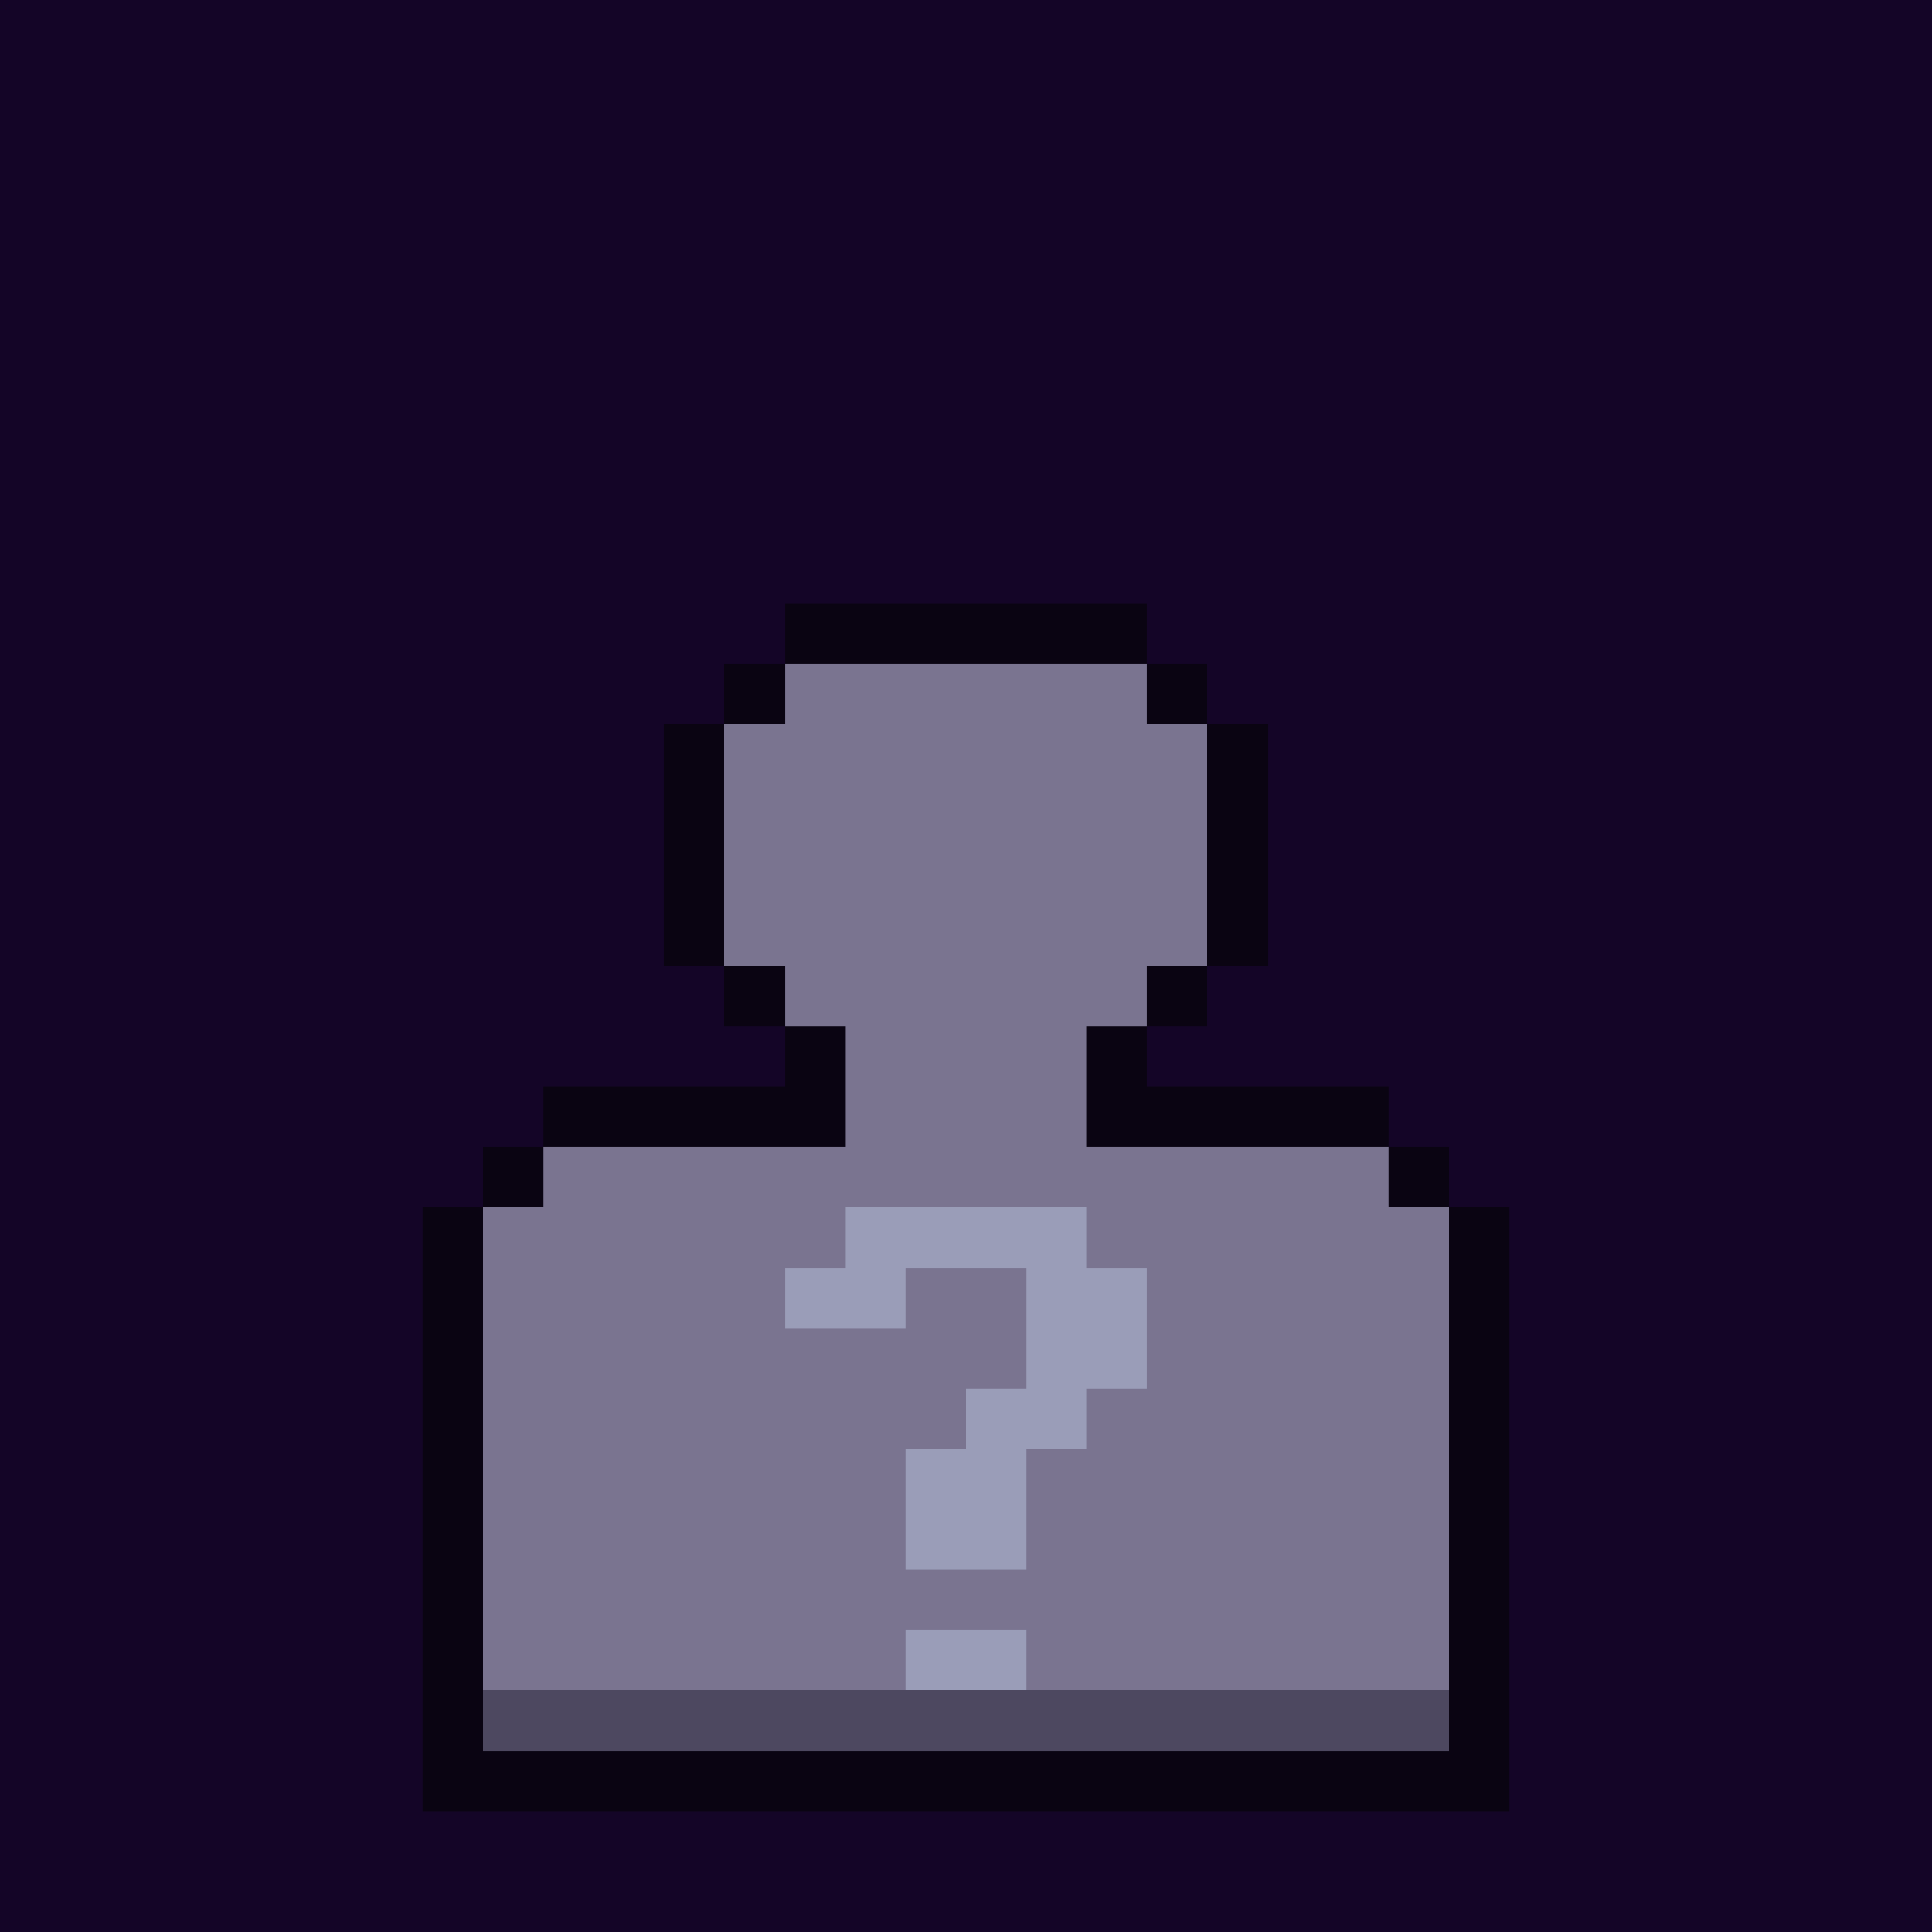
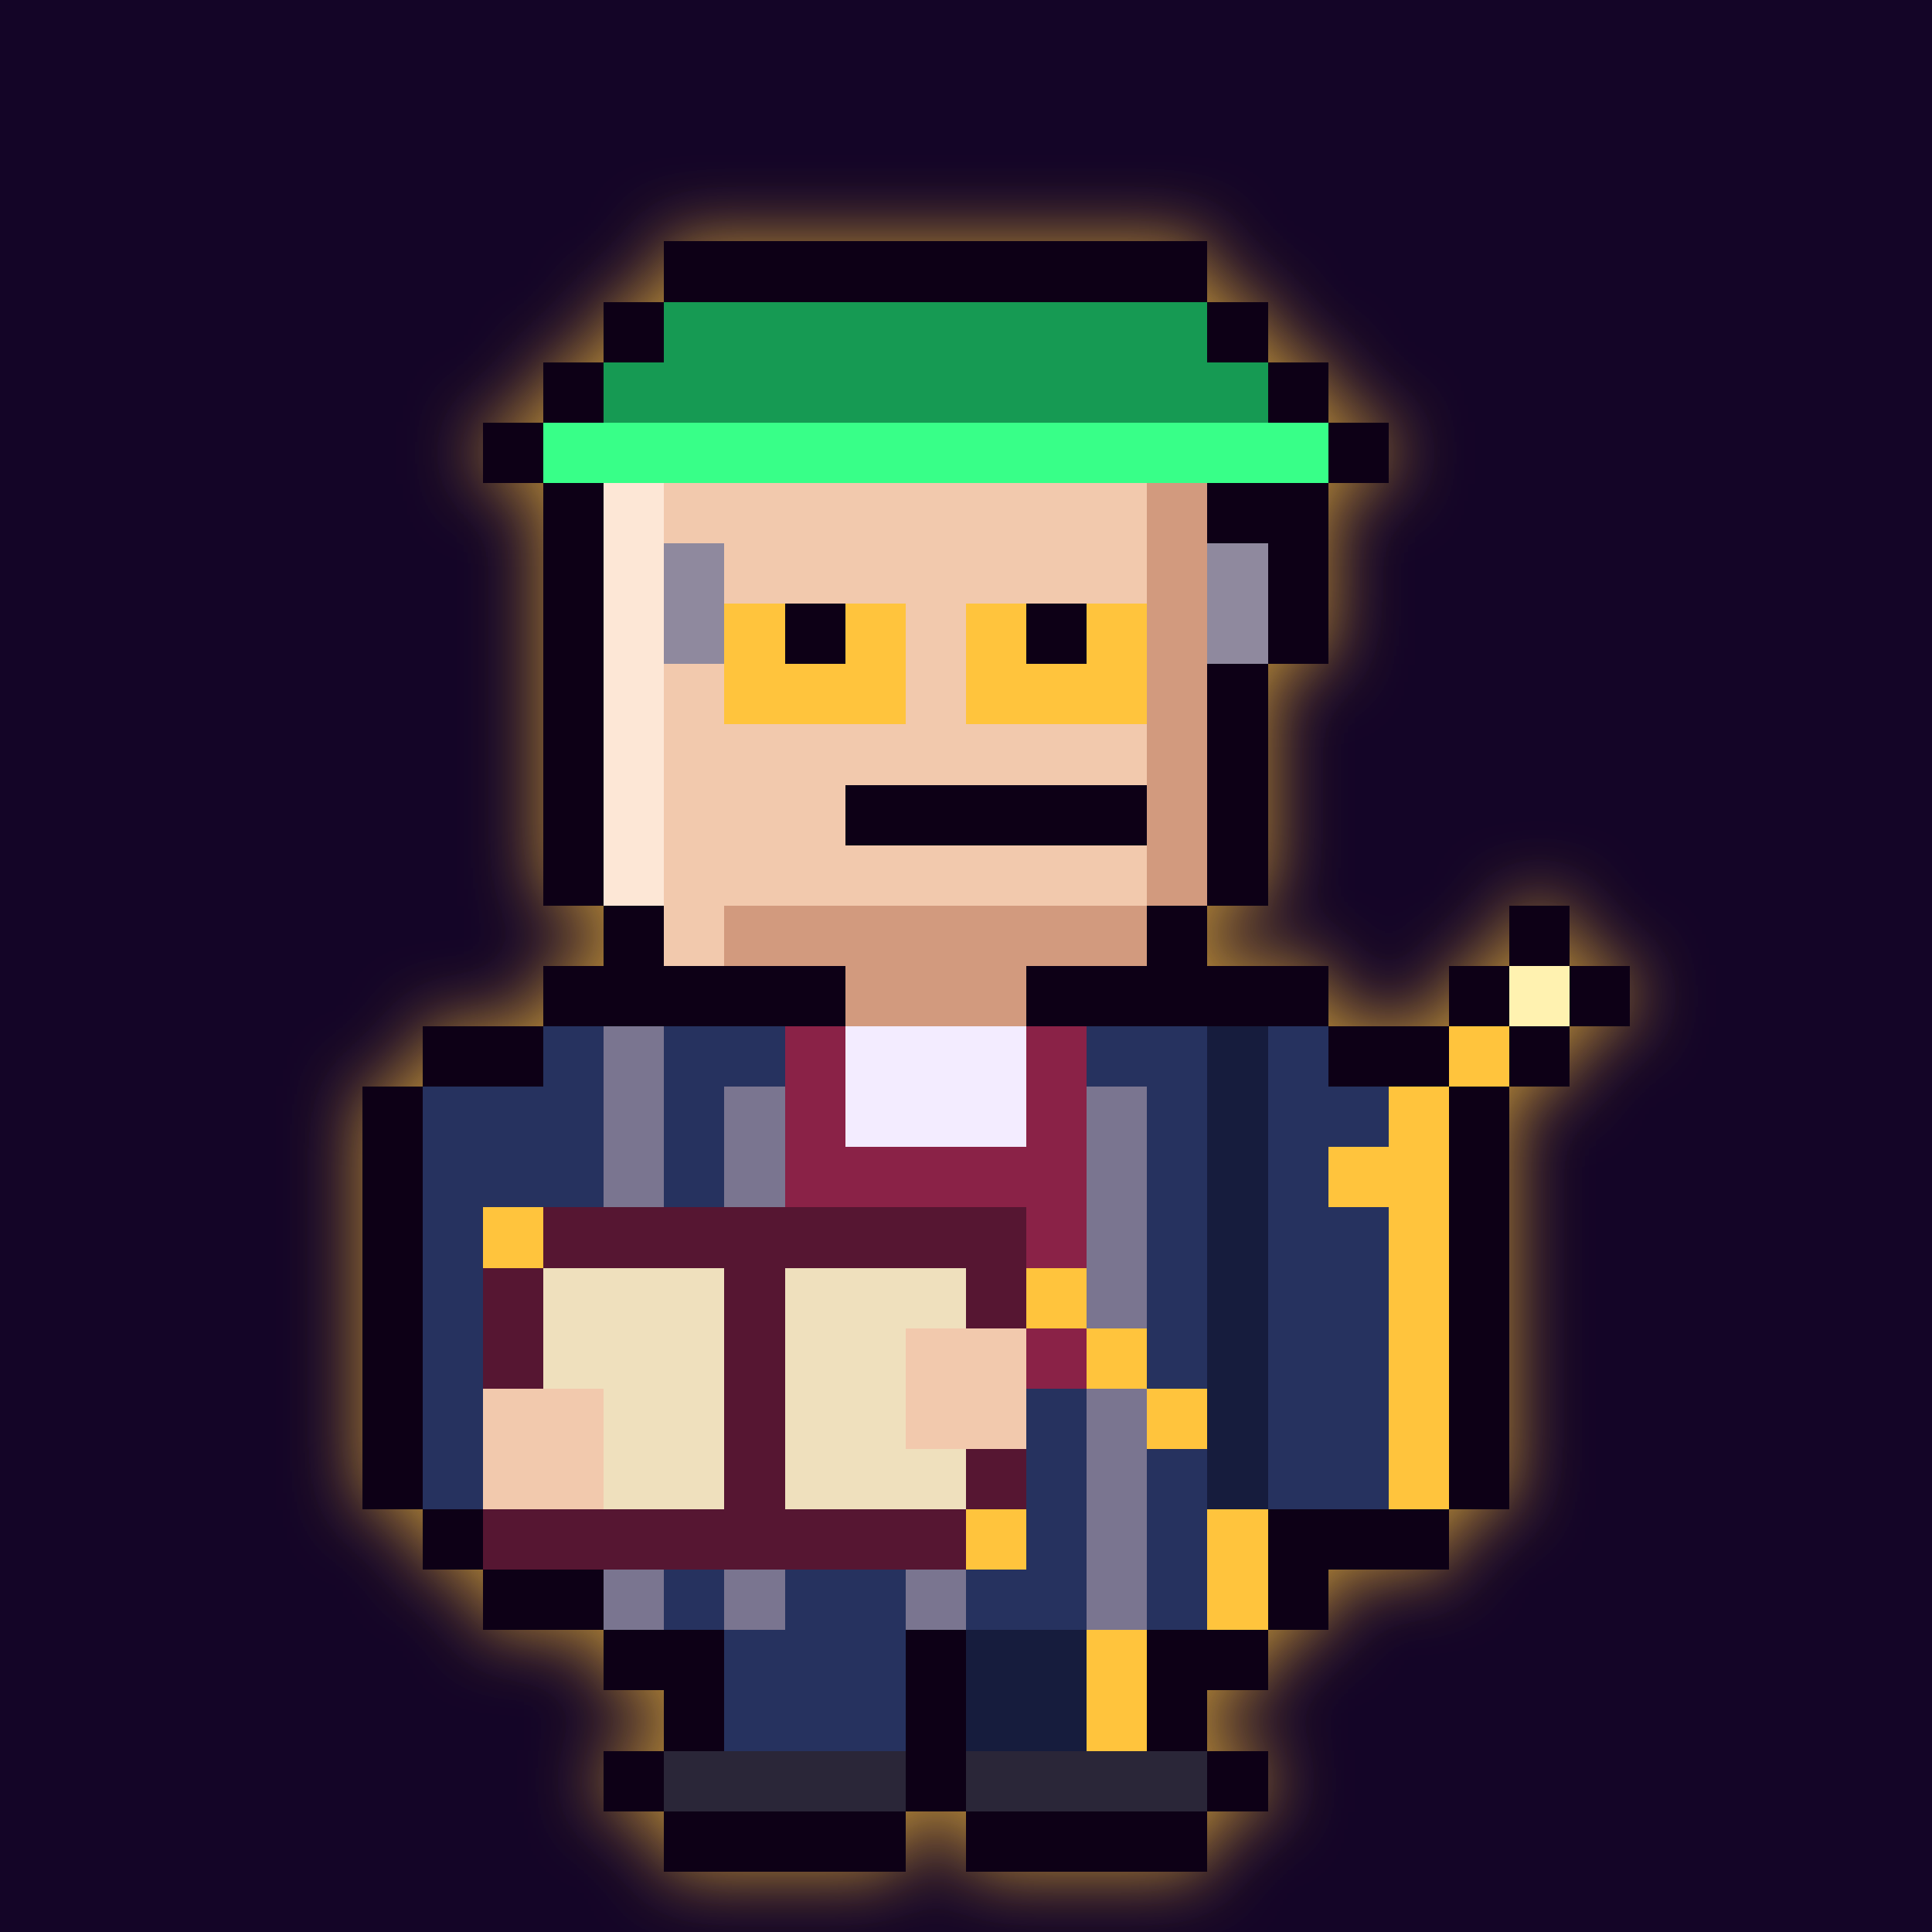
<svg xmlns="http://www.w3.org/2000/svg" width="128" height="128" viewBox="0 0 32 32" shape-rendering="crispEdges">
+   <filter id="glow-mr_ledger" x="-20%" y="-20%" width="140%" height="140%">
+     <feDropShadow dx="0" dy="0" stdDeviation="0.6" flood-color="#ffc43d" flood-opacity="0.75" />
+   </filter>
  <rect width="32" height="32" fill="#140527" />
-   <path fill="#0a0412" d="M13 10h6v1h-6zM12 11h1v1h-1zM19 11h1v1h-1zM11 12h1v1h-1zM20 12h1v1h-1zM11 13h1v1h-1zM20 13h1v1h-1zM11 14h1v1h-1zM20 14h1v1h-1zM11 15h1v1h-1zM20 15h1v1h-1zM12 16h1v1h-1zM19 16h1v1h-1zM13 17h1v1h-1zM18 17h1v1h-1zM9 18h5v1h-5zM18 18h5v1h-5zM8 19h1v1h-1zM23 19h1v1h-1zM7 20h1v1h-1zM24 20h1v1h-1zM7 21h1v1h-1zM24 21h1v1h-1zM7 22h1v1h-1zM24 22h1v1h-1zM7 23h1v1h-1zM24 23h1v1h-1zM7 24h1v1h-1zM24 24h1v1h-1zM7 25h1v1h-1zM24 25h1v1h-1zM7 26h1v1h-1zM24 26h1v1h-1zM7 27h1v1h-1zM24 27h1v1h-1zM7 28h1v1h-1zM24 28h1v1h-1zM7 29h18v1h-18z" />
-   <path fill="#7a7490" d="M13 11h6v1h-6zM12 12h8v1h-8zM12 13h8v1h-8zM12 14h8v1h-8zM12 15h8v1h-8zM13 16h6v1h-6zM14 17h4v1h-4zM14 18h4v1h-4zM9 19h14v1h-14zM8 20h6v1h-6zM18 20h6v1h-6zM8 21h5v1h-5zM15 21h2v1h-2zM19 21h5v1h-5zM8 22h9v1h-9zM19 22h5v1h-5zM8 23h8v1h-8zM18 23h6v1h-6zM8 24h7v1h-7zM17 24h7v1h-7zM8 25h7v1h-7zM17 25h7v1h-7zM8 26h16v1h-16zM8 27h7v1h-7zM17 27h7v1h-7z" />
-   <path fill="#9a9db8" d="M14 20h4v1h-4zM13 21h2v1h-2zM17 21h2v1h-2zM17 22h2v1h-2zM16 23h2v1h-2zM15 24h2v1h-2zM15 25h2v1h-2zM15 27h2v1h-2z" />
-   <path fill="#4d4860" d="M8 28h16v1h-16z" />
+   <g filter="url(#glow-mr_ledger)">
+     <path fill="#0a0412" d="M11 4h9v1h-9zM10 5h1v1h-1zM20 5h1v1h-1zM9 6h1v1h-1zM21 6h1v1h-1zM8 7h1v1h-1zM22 7h1v1h-1zM9 8h1v1h-1zM20 8h2v1h-2zM9 9h1v1h-1zM21 9h1v1h-1zM9 10h1v1h-1zM13 10h1v1h-1zM17 10h1v1h-1zM21 10h1v1h-1zM9 11h1v1h-1zM20 11h1v1h-1zM9 12h1v1h-1zM20 12h1v1h-1zM9 13h1v1h-1zM14 13h5v1h-5zM20 13h1v1h-1zM9 14h1v1h-1zM20 14h1v1h-1zM10 15h1v1h-1zM19 15h1v1h-1zM25 15h1v1h-1zM9 16h5v1h-5zM17 16h5v1h-5zM24 16h1v1h-1zM26 16h1v1h-1zM7 17h2v1h-2zM22 17h2v1h-2zM25 17h1v1h-1zM6 18h1v1h-1zM24 18h1v1h-1zM6 19h1v1h-1zM24 19h1v1h-1zM6 20h1v1h-1zM24 20h1v1h-1zM6 21h1v1h-1zM24 21h1v1h-1zM6 22h1v1h-1zM24 22h1v1h-1zM6 23h1v1h-1zM24 23h1v1h-1zM6 24h1v1h-1zM24 24h1v1h-1zM7 25h1v1h-1zM21 25h3v1h-3zM8 26h2v1h-2zM21 26h1v1h-1zM10 27h2v1h-2zM15 27h1v1h-1zM19 27h2v1h-2zM11 28h1v1h-1zM15 28h1v1h-1zM19 28h1v1h-1zM10 29h1v1h-1zM15 29h1v1h-1zM20 29h1v1h-1zM11 30h4v1h-4zM16 30h4v1h-4z" />
+     <path fill="#149a52" d="M11 5h9v1h-9zM10 6h11v1h-11z" />
+     <path fill="#39ff88" d="M9 7h13v1h-13z" />
+     <path fill="#fde7d6" d="M10 8h1v1h-1zM10 9h1v1h-1zM10 10h1v1h-1zM10 11h1v1h-1zM10 12h1v1h-1zM10 13h1v1h-1zM10 14h1v1h-1z" />
+     <path fill="#f2c9ad" d="M11 8h8v1h-8zM12 9h7v1h-7zM15 10h1v1h-1zM11 11h1v1h-1zM15 11h1v1h-1zM11 12h8v1h-8zM11 13h3v1h-3zM11 14h8v1h-8zM11 15h1v1h-1zM15 22h2v1h-2zM8 23h2v1h-2zM15 23h2v1h-2zM8 24h2v1h-2z" />
+     <path fill="#d29a7e" d="M19 8h1v1h-1zM19 9h1v1h-1zM19 10h1v1h-1zM19 11h1v1h-1zM19 12h1v1h-1zM19 13h1v1h-1zM19 14h1v1h-1zM12 15h7v1h-7zM14 16h3v1h-3z" />
+     <path fill="#8f899e" d="M11 9h1v1h-1zM20 9h1v1h-1zM11 10h1v1h-1zM20 10h1v1h-1z" />
+     <path fill="#ffc43d" d="M12 10h1v1h-1zM14 10h1v1h-1zM16 10h1v1h-1zM18 10h1v1h-1zM12 11h3v1h-3zM16 11h3v1h-3zM24 17h1v1h-1zM23 18h1v1h-1zM22 19h2v1h-2zM8 20h1v1h-1zM23 20h1v1h-1zM17 21h1v1h-1zM23 21h1v1h-1zM18 22h1v1h-1zM23 22h1v1h-1zM19 23h1v1h-1zM23 23h1v1h-1zM23 24h1v1h-1zM16 25h1v1h-1zM20 25h1v1h-1zM20 26h1v1h-1zM18 27h1v1h-1zM18 28h1v1h-1z" />
+     <path fill="#fff2b0" d="M25 16h1v1h-1z" />
+     <path fill="#26305e" d="M9 17h1v1h-1zM11 17h2v1h-2zM18 17h2v1h-2zM21 17h1v1h-1zM7 18h3v1h-3zM11 18h1v1h-1zM19 18h1v1h-1zM21 18h2v1h-2zM7 19h3v1h-3zM11 19h1v1h-1zM19 19h1v1h-1zM21 19h1v1h-1zM7 20h1v1h-1zM19 20h1v1h-1zM21 20h2v1h-2zM7 21h1v1h-1zM19 21h1v1h-1zM21 21h2v1h-2zM7 22h1v1h-1zM19 22h1v1h-1zM21 22h2v1h-2zM7 23h1v1h-1zM17 23h1v1h-1zM21 23h2v1h-2zM7 24h1v1h-1zM17 24h1v1h-1zM19 24h1v1h-1zM21 24h2v1h-2zM17 25h1v1h-1zM19 25h1v1h-1zM11 26h1v1h-1zM13 26h2v1h-2zM16 26h2v1h-2zM19 26h1v1h-1zM12 27h3v1h-3zM12 28h3v1h-3z" />
+     <path fill="#7a7490" d="M10 17h1v1h-1zM10 18h1v1h-1zM12 18h1v1h-1zM18 18h1v1h-1zM10 19h1v1h-1zM12 19h1v1h-1zM18 19h1v1h-1zM18 20h1v1h-1zM18 21h1v1h-1zM18 23h1v1h-1zM18 24h1v1h-1zM18 25h1v1h-1zM10 26h1v1h-1zM12 26h1v1h-1zM15 26h1v1h-1zM18 26h1v1h-1z" />
+     <path fill="#8a2346" d="M13 17h1v1h-1zM17 17h1v1h-1zM13 18h1v1h-1zM17 18h1v1h-1zM13 19h5v1h-5zM17 20h1v1h-1zM17 22h1v1h-1z" />
+     <path fill="#f3ecff" d="M14 17h3v1h-3zM14 18h3v1h-3z" />
+     <path fill="#161c3d" d="M20 17h1v1h-1zM20 18h1v1h-1zM20 19h1v1h-1zM20 20h1v1h-1zM20 21h1v1h-1zM20 22h1v1h-1zM20 23h1v1h-1zM20 24h1v1h-1zM16 27h2v1h-2zM16 28h2v1h-2z" />
+     <path fill="#561430" d="M9 20h8v1h-8zM8 21h1v1h-1zM12 21h1v1h-1zM16 21h1v1h-1zM8 22h1v1h-1zM12 22h1v1h-1zM12 23h1v1h-1zM12 24h1v1h-1zM16 24h1v1h-1zM8 25h8v1h-8z" />
+     <path fill="#efe0bd" d="M9 21h3v1h-3zM13 21h3v1h-3zM9 22h3v1h-3zM13 22h2v1h-2zM10 23h2v1h-2zM13 23h2v1h-2zM10 24h2v1h-2zM13 24h3v1h-3z" />
+     <path fill="#2c2838" d="M11 29h4v1h-4zM16 29h4v1h-4z" />
+   </g>
</svg>
